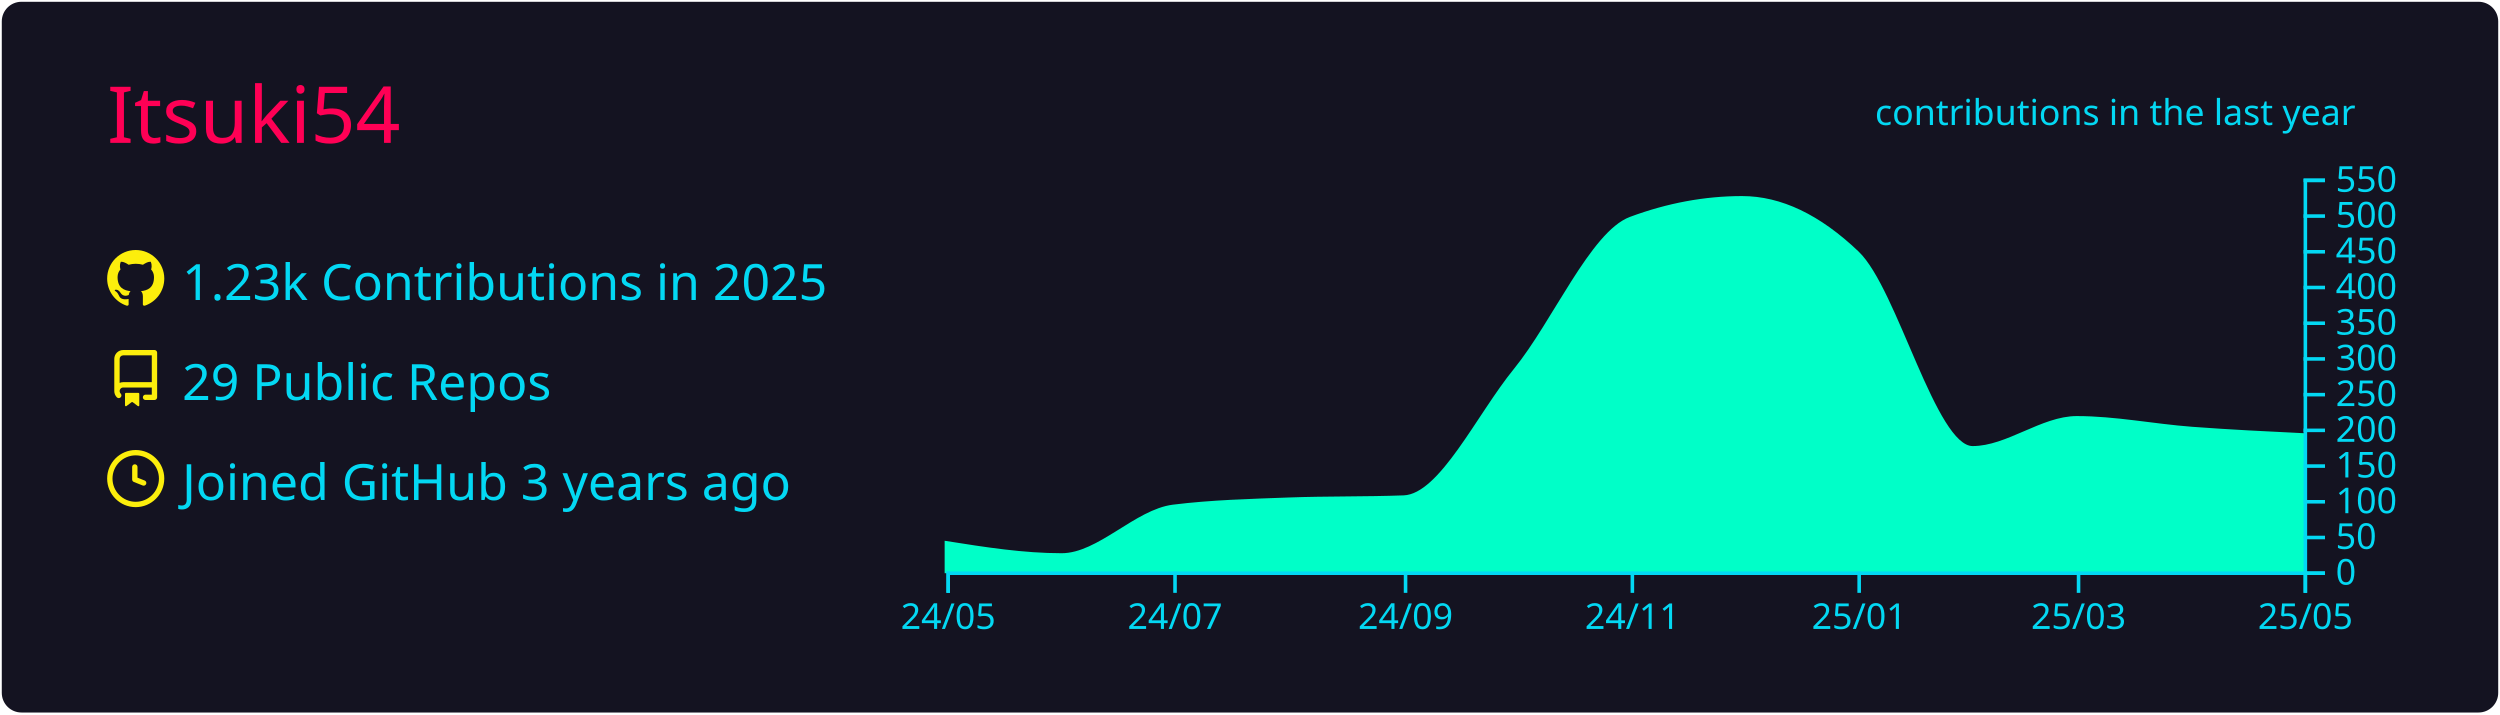
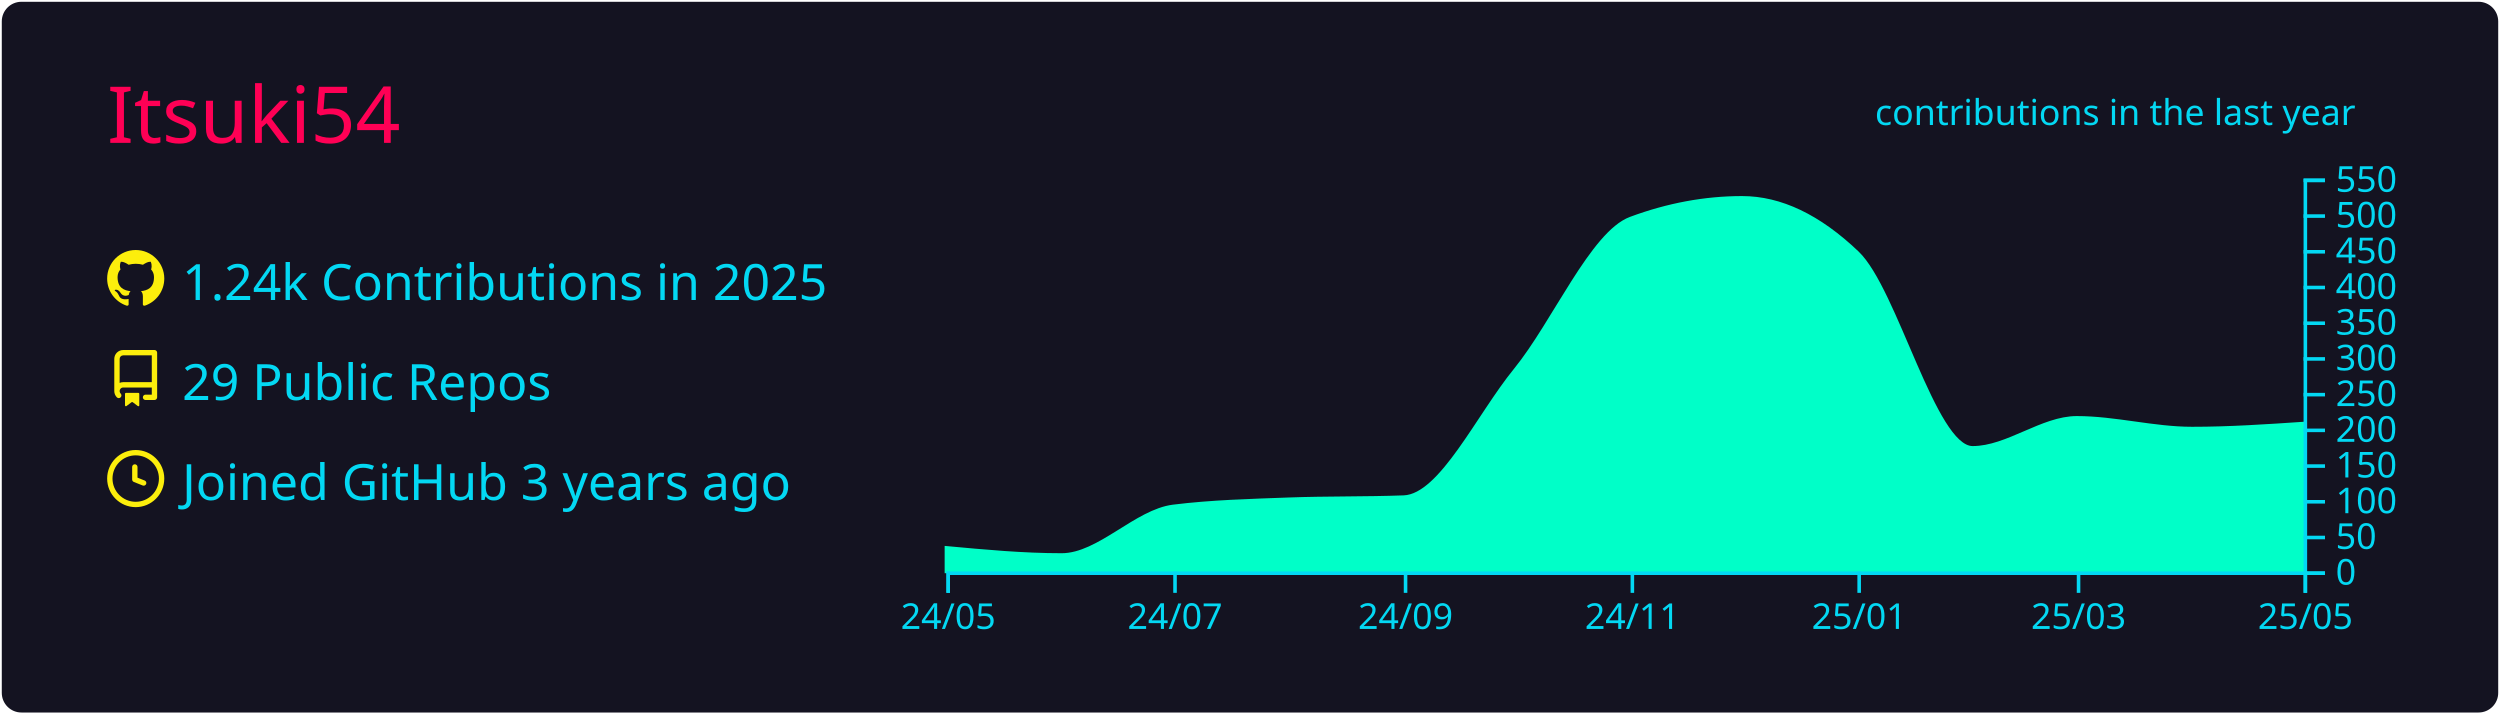
<svg xmlns="http://www.w3.org/2000/svg" width="700" height="200" viewBox="0 0 700 200">
  <style>* {
          font-family: 'Segoe UI', Ubuntu, "Helvetica Neue", Sans-Serif
        }</style>
  <rect x="1" y="1" rx="5" ry="5" height="99%" width="99.714%" stroke="#141321" stroke-width="1" fill="#141321" stroke-opacity="1" />
  <text x="30" y="40" style="font-size: 22px; fill: #ff0055;">Itsuki54</text>
  <g transform="translate(0,40)">
    <g transform="translate(30,30)">
      <g transform="translate(0,0)" width="14" height="14" fill="#fcee0c">
        <path fill-rule="evenodd" d="M8 0C3.58 0 0 3.58 0 8c0 3.54 2.29 6.53 5.47 7.59.4.07.55-.17.55-.38 0-.19-.01-.82-.01-1.49-2.01.37-2.53-.49-2.69-.94-.09-.23-.48-.94-.82-1.13-.28-.15-.68-.52-.01-.53.63-.01 1.08.58 1.23.82.72 1.21 1.87.87 2.33.66.07-.52.28-.87.51-1.07-1.78-.2-3.64-.89-3.64-3.95 0-.87.31-1.59.82-2.15-.08-.2-.36-1.02.08-2.12 0 0 .67-.21 2.2.82.64-.18 1.32-.27 2-.27.68 0 1.36.09 2 .27 1.53-1.04 2.2-.82 2.2-.82.44 1.1.16 1.92.08 2.12.51.56.82 1.27.82 2.15 0 3.07-1.87 3.75-3.65 3.95.29.25.54.73.54 1.48 0 1.07-.01 1.93-.01 2.2 0 .21.15.46.55.38A8.013 8.013 0 0016 8c0-4.42-3.58-8-8-8z" />
      </g>
      <g transform="translate(0,28)" width="14" height="14" fill="#fcee0c">
        <path fill-rule="evenodd" d="M2 2.5A2.5 2.5 0 014.5 0h8.75a.75.75 0 01.75.75v12.5a.75.75 0 01-.75.75h-2.5a.75.75 0 110-1.5h1.75v-2h-8a1 1 0 00-.714 1.7.75.75 0 01-1.072 1.05A2.495 2.495 0 012 11.5v-9zm10.5-1V9h-8c-.356 0-.694.074-1 .208V2.5a1 1 0 011-1h8zM5 12.25v3.25a.25.25 0 00.4.2l1.45-1.087a.25.25 0 01.3 0L8.6 15.7a.25.25 0 00.4-.2v-3.25a.25.25 0 00-.25-.25h-3.5a.25.25 0 00-.25.25z" />
      </g>
      <g transform="translate(0,56)" width="14" height="14" fill="#fcee0c">
        <path fill-rule="evenodd" d="M1.5 8a6.5 6.5 0 1113 0 6.5 6.5 0 01-13 0zM8 0a8 8 0 100 16A8 8 0 008 0zm.5 4.75a.75.75 0 00-1.5 0v3.5a.75.75 0 00.471.696l2.5 1a.75.75 0 00.557-1.392L8.5 7.742V4.75z" />
      </g>
-       <text x="21" y="14" style="fill: #03d8f3; font-size: 14px;">1.23k Contributions in 2025</text>
+       <text x="21" y="14" style="fill: #03d8f3; font-size: 14px;">1.24k Contributions in 2025</text>
      <text x="21" y="42" style="fill: #03d8f3; font-size: 14px;">29 Public Repos</text>
      <text x="21" y="70" style="fill: #03d8f3; font-size: 14px;">Joined GitHub 3 years ago</text>
    </g>
    <g color="#00ffc8" transform="translate(295,10)">
-       <path transform="translate(-30,0)" stroke="#00ffc8" fill="#00ffc8" opacity="1" d="M0,102C10.758,103.7,21.516,105.4,32.274,105.4C42.685,105.4,53.096,93.09,63.507,91.8C74.265,90.467,85.023,90.2,95.781,89.8C106.539,89.4,117.297,89.6,128.055,89.2C138.466,88.813,148.877,66.357,159.288,53.6C170.046,40.418,180.804,15.196,191.562,11.2C201.973,7.333,212.384,5.4,222.795,5.4C233.553,5.4,244.311,10.533,255.068,20.8C265.826,31.067,276.584,75.4,287.342,75.4C297.059,75.4,306.776,67,316.493,67C327.251,67,338.009,69.193,348.767,70C359.178,70.781,369.589,71.29,380,71.8L380,110C369.589,110,359.178,110,348.767,110C338.009,110,327.251,110,316.493,110C306.776,110,297.059,110,287.342,110C276.584,110,265.826,110,255.068,110C244.311,110,233.553,110,222.795,110C212.384,110,201.973,110,191.562,110C180.804,110,170.046,110,159.288,110C148.877,110,138.466,110,128.055,110C117.297,110,106.539,110,95.781,110C85.023,110,74.265,110,63.507,110C53.096,110,42.685,110,32.274,110C21.516,110,10.758,110,0,110Z" />
+       <path transform="translate(-30,0)" stroke="#00ffc8" fill="#00ffc8" opacity="1" d="M0,103.4C10.758,104.4,21.516,105.4,32.274,105.4C42.685,105.4,53.096,93.09,63.507,91.8C74.265,90.467,85.023,90.2,95.781,89.8C106.539,89.4,117.297,89.6,128.055,89.2C138.466,88.813,148.877,66.357,159.288,53.6C170.046,40.418,180.804,15.196,191.562,11.2C201.973,7.333,212.384,5.4,222.795,5.4C233.553,5.4,244.311,10.533,255.068,20.8C265.826,31.067,276.584,75.4,287.342,75.4C297.059,75.4,306.776,67,316.493,67C327.251,67,338.009,70,348.767,70C359.178,70,369.589,69.3,380,68.6L380,110C369.589,110,359.178,110,348.767,110C338.009,110,327.251,110,316.493,110C306.776,110,297.059,110,287.342,110C276.584,110,265.826,110,255.068,110C244.311,110,233.553,110,222.795,110C212.384,110,201.973,110,191.562,110C180.804,110,170.046,110,159.288,110C148.877,110,138.466,110,128.055,110C117.297,110,106.539,110,95.781,110C85.023,110,74.265,110,63.507,110C53.096,110,42.685,110,32.274,110C21.516,110,10.758,110,0,110Z" />
      <g color="#03d8f3" transform="translate(-30,110)" fill="none" font-size="10" font-family="sans-serif" text-anchor="middle">
        <path class="domain" stroke="currentColor" d="M0.5,6V0.5H380.5V6" />
        <g class="tick" opacity="1" transform="translate(0.5,0)">
          <line stroke="currentColor" y2="6" />
          <text fill="currentColor" y="9" dy="0.71em">24/05</text>
        </g>
        <g class="tick" opacity="1" transform="translate(64.00685,0)">
          <line stroke="currentColor" y2="6" />
          <text fill="currentColor" y="9" dy="0.71em">24/07</text>
        </g>
        <g class="tick" opacity="1" transform="translate(128.5548,0)">
          <line stroke="currentColor" y2="6" />
          <text fill="currentColor" y="9" dy="0.71em">24/09</text>
        </g>
        <g class="tick" opacity="1" transform="translate(192.0616,0)">
          <line stroke="currentColor" y2="6" />
          <text fill="currentColor" y="9" dy="0.71em">24/11</text>
        </g>
        <g class="tick" opacity="1" transform="translate(255.5685,0)">
          <line stroke="currentColor" y2="6" />
          <text fill="currentColor" y="9" dy="0.71em">25/01</text>
        </g>
        <g class="tick" opacity="1" transform="translate(316.9932,0)">
          <line stroke="currentColor" y2="6" />
          <text fill="currentColor" y="9" dy="0.71em">25/03</text>
        </g>
        <g class="tick" opacity="1" transform="translate(380.5,0)">
          <line stroke="currentColor" y2="6" />
          <text fill="currentColor" y="9" dy="0.71em">25/05</text>
        </g>
      </g>
      <g color="#03d8f3" transform="translate(350,0)" fill="none" font-size="10" font-family="sans-serif" text-anchor="start">
        <path class="domain" stroke="currentColor" d="M6,110.5H0.5V0.5H6" />
        <g class="tick" opacity="1" transform="translate(0,110.5)">
          <line stroke="currentColor" x2="6" />
          <text fill="currentColor" x="9" dy="0.32em">0</text>
        </g>
        <g class="tick" opacity="1" transform="translate(0,100.5)">
          <line stroke="currentColor" x2="6" />
          <text fill="currentColor" x="9" dy="0.32em">50</text>
        </g>
        <g class="tick" opacity="1" transform="translate(0,90.5)">
          <line stroke="currentColor" x2="6" />
          <text fill="currentColor" x="9" dy="0.32em">100</text>
        </g>
        <g class="tick" opacity="1" transform="translate(0,80.5)">
          <line stroke="currentColor" x2="6" />
          <text fill="currentColor" x="9" dy="0.32em">150</text>
        </g>
        <g class="tick" opacity="1" transform="translate(0,70.5)">
          <line stroke="currentColor" x2="6" />
          <text fill="currentColor" x="9" dy="0.32em">200</text>
        </g>
        <g class="tick" opacity="1" transform="translate(0,60.5)">
          <line stroke="currentColor" x2="6" />
          <text fill="currentColor" x="9" dy="0.32em">250</text>
        </g>
        <g class="tick" opacity="1" transform="translate(0,50.5)">
          <line stroke="currentColor" x2="6" />
          <text fill="currentColor" x="9" dy="0.32em">300</text>
        </g>
        <g class="tick" opacity="1" transform="translate(0,40.5)">
          <line stroke="currentColor" x2="6" />
          <text fill="currentColor" x="9" dy="0.32em">350</text>
        </g>
        <g class="tick" opacity="1" transform="translate(0,30.5)">
          <line stroke="currentColor" x2="6" />
          <text fill="currentColor" x="9" dy="0.32em">400</text>
        </g>
        <g class="tick" opacity="1" transform="translate(0,20.5)">
          <line stroke="currentColor" x2="6" />
          <text fill="currentColor" x="9" dy="0.32em">450</text>
        </g>
        <g class="tick" opacity="1" transform="translate(0,10.5)">
          <line stroke="currentColor" x2="6" />
          <text fill="currentColor" x="9" dy="0.32em">500</text>
        </g>
        <g class="tick" opacity="1" transform="translate(0,0.5)">
          <line stroke="currentColor" x2="6" />
          <text fill="currentColor" x="9" dy="0.32em">550</text>
        </g>
      </g>
      <g>
        <text y="-15" x="230" style="fill: #03d8f3; font-size: 10px;">contributions in the last year</text>
      </g>
    </g>
  </g>
</svg>
